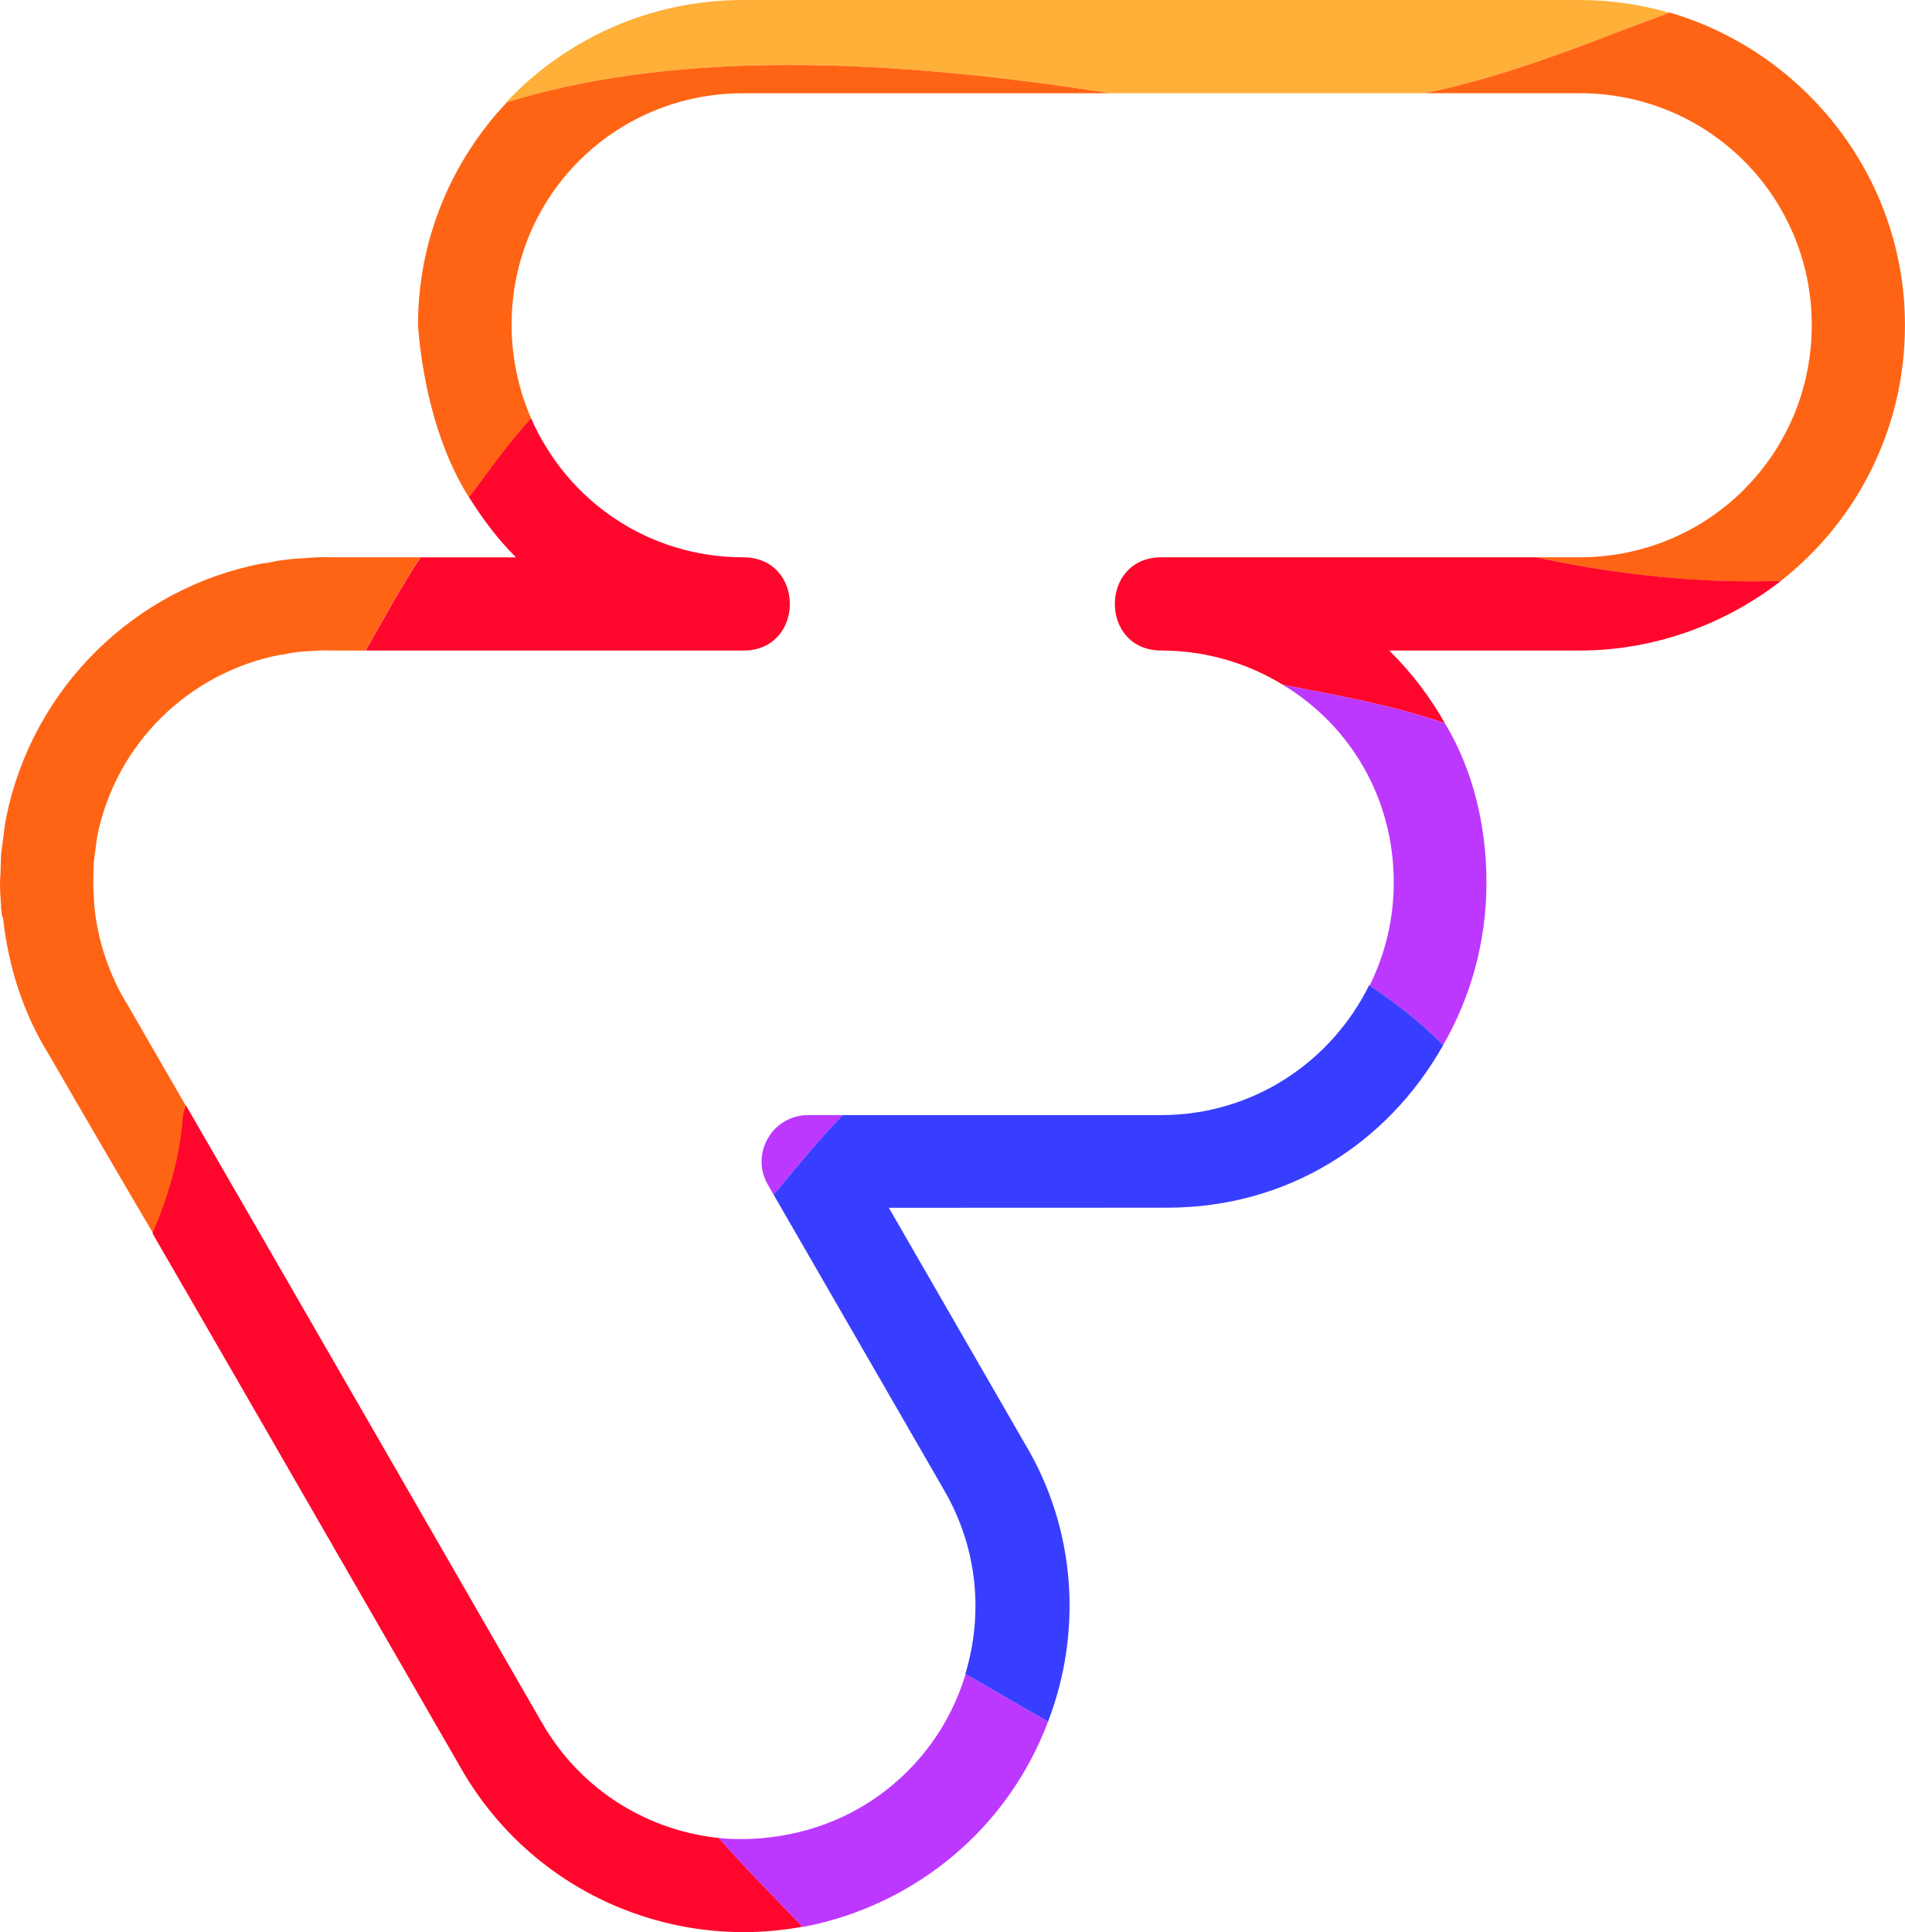
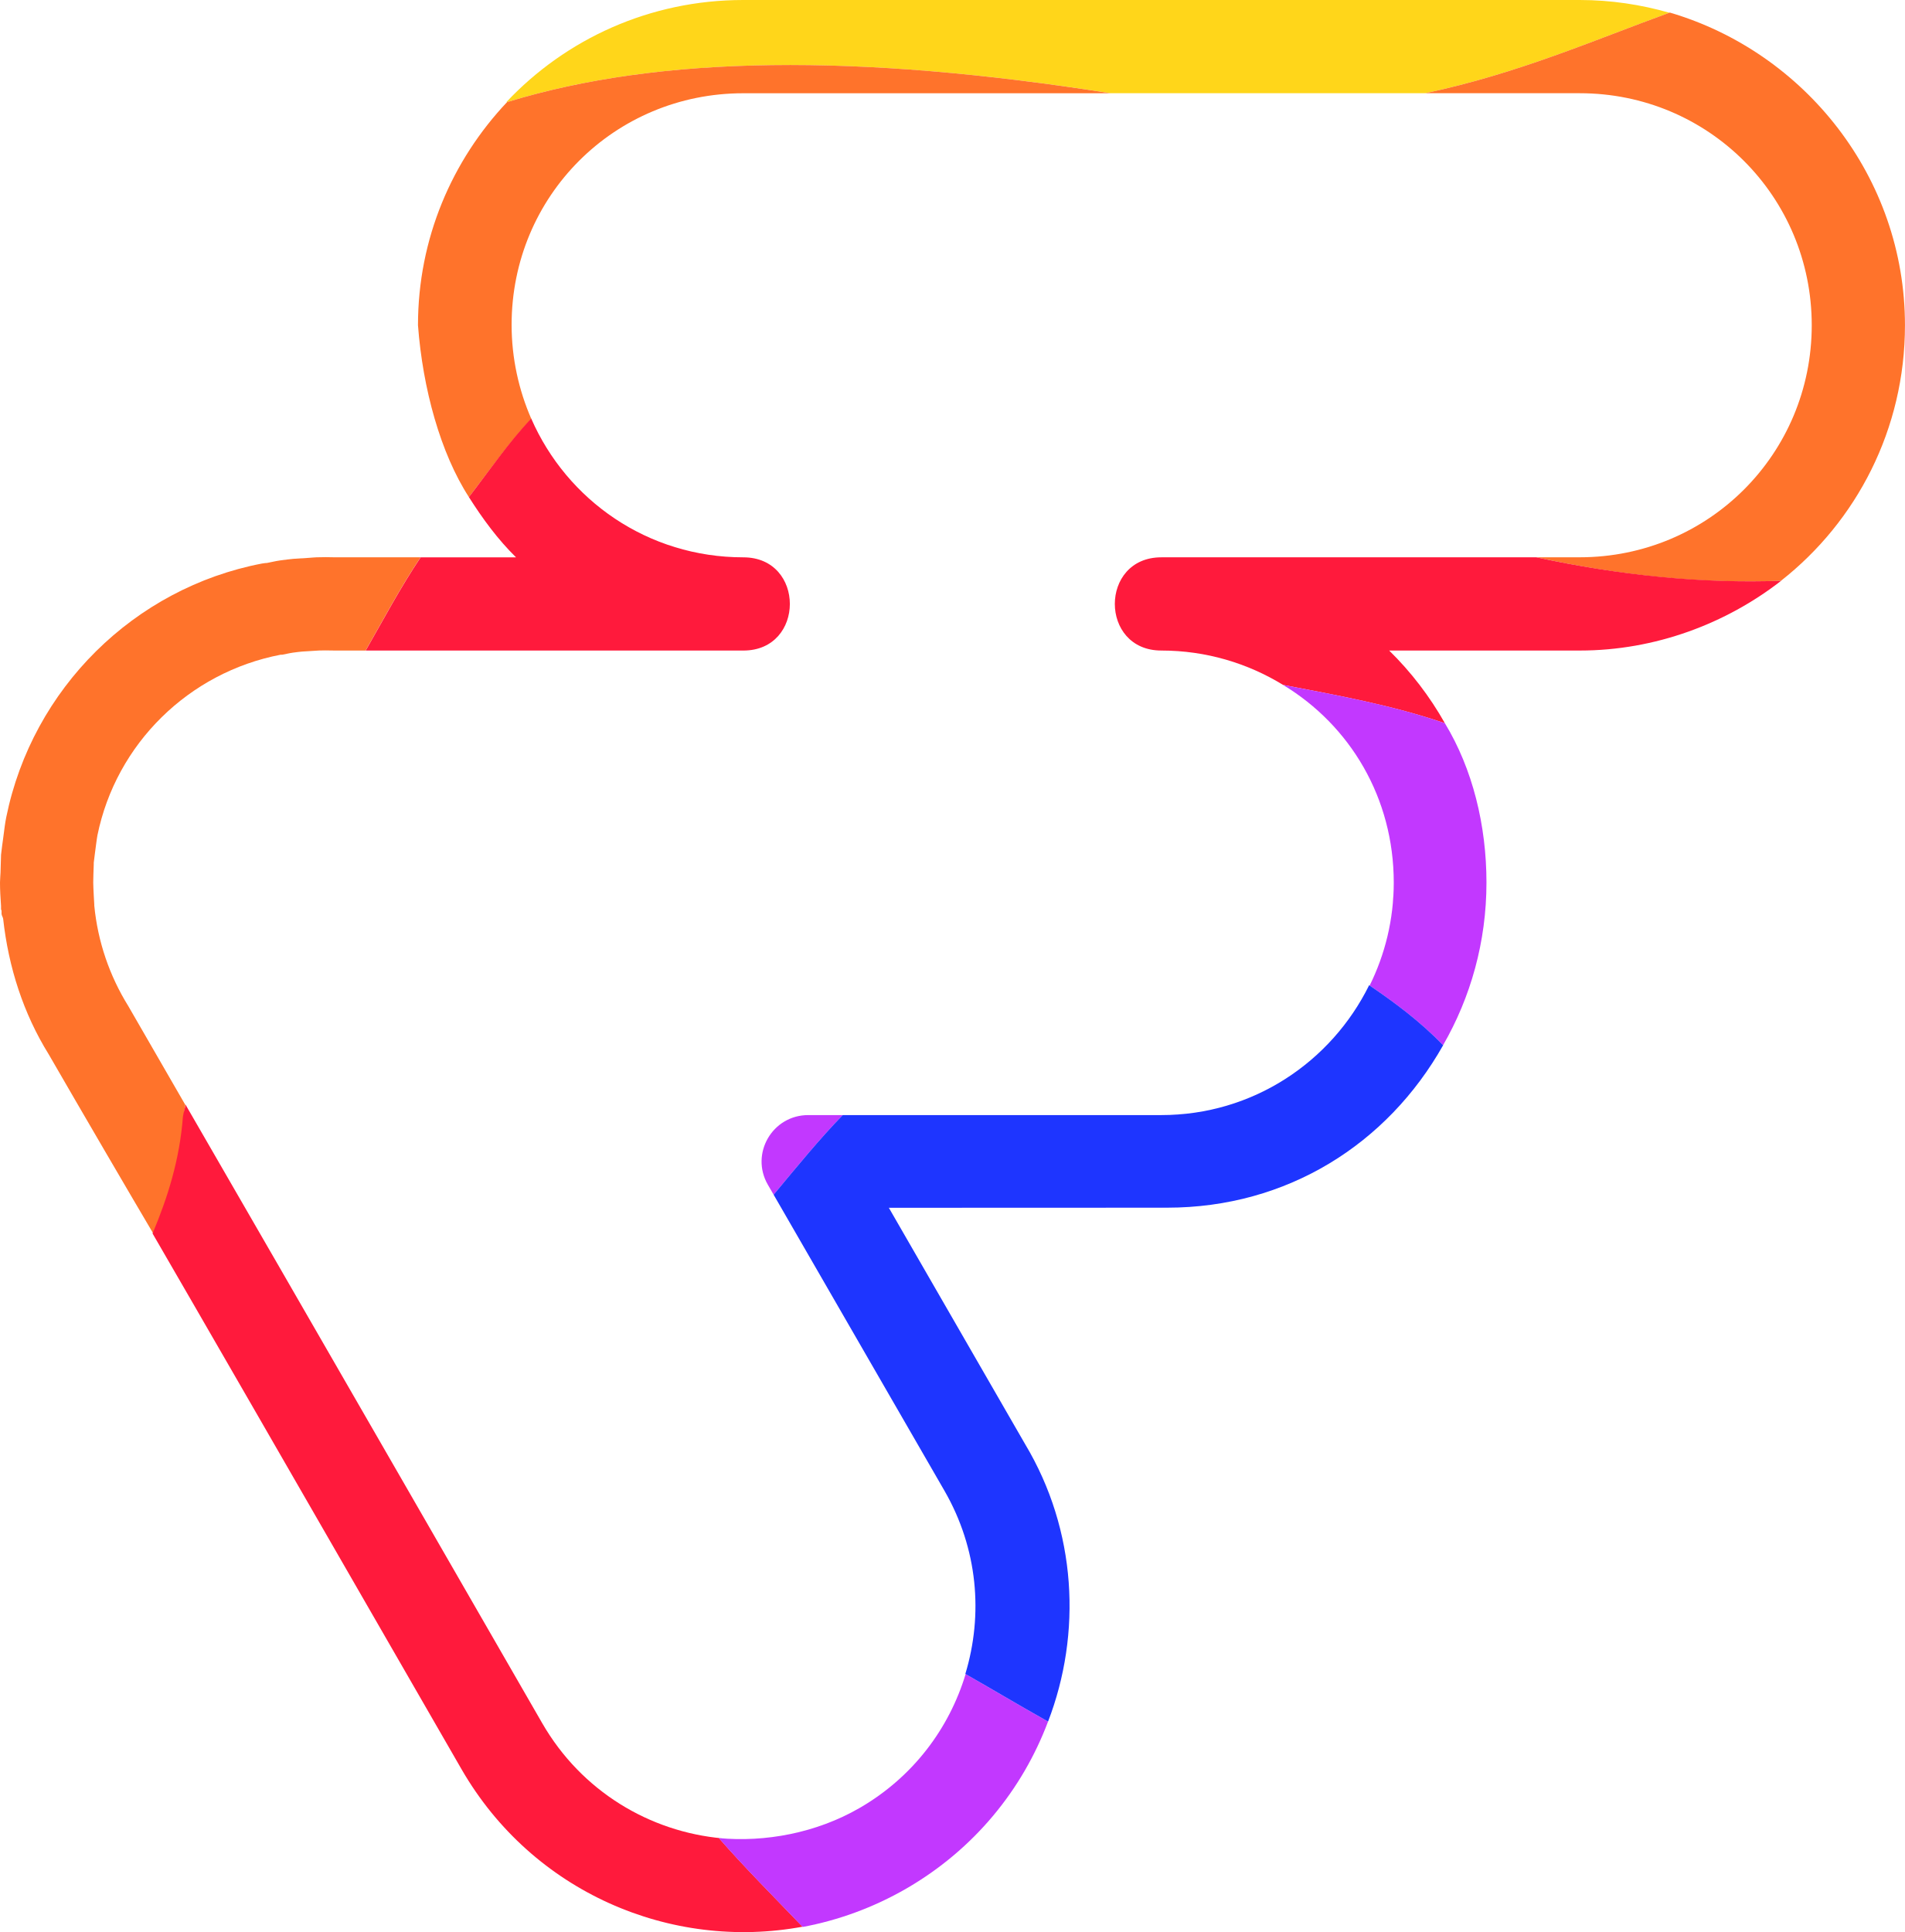
<svg xmlns="http://www.w3.org/2000/svg" height="100%" style="fill-rule:nonzero;clip-rule:evenodd;stroke-linecap:round;stroke-linejoin:round;" xml:space="preserve" width="100%" version="1.1" viewBox="0 0 113.647 115.272" id="svg890">
  <defs id="defs877">





</defs>
-   <path id="path879" style="fill:#ffb038;fill-opacity:1;stroke:none" d="M 44.344,1e-6 C 38.768,1e-6 33.756,2.332 30.223,6.078 L 30.25,6.094 C 39.396,3.286 51.193,3.191 66.25,5.562 H 85.031 C 90.551,4.4 95.157,2.376 99.602,0.76 97.901,0.275 96.11,0 94.25,0 92.691,4e-6 45.903,-3e-6 44.344,0 Z" />
-   <path id="path881" style="fill:#ff6414;fill-opacity:1;stroke:none;stroke-width:0.4;stroke-miterlimit:4;stroke-dasharray:none" d="m 99.627,0.75 c -4.452,1.618 -9.066,3.648 -14.596,4.812 h 9.219 c 7.681,0 13.844,6.163 13.844,13.844 0,7.681 -6.163,13.844 -13.844,13.844 h -2.594 c 4.947,1.071 9.707,1.582 14.438,1.406 l 0.17,-0.007 c 4.506,-3.543 7.392,-9.042 7.392,-15.243 0,-8.83 -5.982,-16.29 -14.029,-18.656 z M 46.033,3.885 c -5.975,0.078 -11.21,0.805 -15.783,2.209 -3.279,3.473 -5.312,8.141 -5.312,13.313 0.284,3.78 1.344,7.634 3.039,10.252 1.222,-1.586 2.407,-3.282 3.723,-4.668 -0.747,-1.706 -1.176,-3.621 -1.176,-5.611 0,-7.681 6.139,-13.816 13.82,-13.816 H 66.25 C 58.721,4.377 52.008,3.806 46.033,3.885 Z M 18.906,33.25 c -0.122,0.004 -0.404,0.028 -0.438,0.031 -0.055,0.005 -0.854,0.051 -0.969,0.062 -0.25,0.026 -0.496,0.053 -0.781,0.094 -0.283,0.039 -0.544,0.107 -0.812,0.156 -0.02,0.003 -0.005,-0.004 -0.031,0 0.036,-0.006 -0.154,0.011 -0.25,0.031 -7.618,1.463 -13.688,7.454 -15.25,15.125 -0.078,0.383 -0.109,0.679 -0.188,1.281 -0.006,0.045 -0.109,0.775 -0.125,0.969 -0.006,0.069 -0.021,0.706 -0.031,1.062 -10e-4,0.036 -0.031,0.461 -0.031,0.594 0,0.446 0.026,0.894 0.062,1.406 4.4e-4,0.007 -0.002,0.069 0,0.094 1.5e-4,0.011 -1.6e-4,0.021 0,0.031 6.9e-4,0.011 -8e-4,0.02 0,0.031 6.8e-4,0.011 -7.4e-4,0.019 0,0.031 0.003,0.033 0.028,0.061 0.031,0.094 0.005,0.076 -0.004,0.147 0,0.188 0.011,0.11 0.074,0.179 0.094,0.281 0.319,2.898 1.209,5.662 2.719,8.094 1.947,3.375 4.89,8.413 6.235,10.688 0.903,-2.147 1.614,-4.385 1.812,-6.969 0.013,-0.166 0.078,-0.506 0.105,-0.699 -0.864,-1.492 -3.29,-5.708 -3.402,-5.895 -1.123,-1.81 -1.824,-3.854 -2.031,-6 -3.9e-4,-0.019 7.1e-4,-0.042 0,-0.062 -6.7e-4,-0.007 -0.062,-1.014 -0.062,-1.312 0,-0.035 0.016,-0.902 0.031,-1.094 0.004,-0.05 -8e-5,-0.093 0,-0.094 8.1e-4,-0.008 0.059,-0.471 0.062,-0.5 0.034,-0.236 0.118,-0.935 0.156,-1.125 1.113,-5.468 5.453,-9.727 10.938,-10.781 0.034,-0.004 0.017,0.011 0.094,0 0.225,-0.041 0.433,-0.095 0.656,-0.125 0.237,-0.034 0.382,-0.047 0.531,-0.062 0.029,-0.003 0.98,-0.061 1,-0.062 0.232,-0.006 0.494,-0.011 0.844,0 h 1.938 c 1.073,-1.875 2.081,-3.777 3.281,-5.562 h -5.125 c -0.361,-0.013 -0.699,-0.01 -1.062,0 z" />
-   <path id="path883" style="fill:#ff072c;fill-opacity:1;stroke:none" d="m 31.695,24.971 c -1.324,1.389 -2.491,3.094 -3.719,4.688 0.815,1.287 1.729,2.532 2.812,3.594 h -5.688 c -1.2,1.785 -2.208,3.688 -3.281,5.562 h 22.531 c 3.7,0 3.7,-5.562 0,-5.562 -5.695,0 -10.523,-3.399 -12.656,-8.281 z m 37.594,8.281 c -3.7,0 -3.7,5.562 0,5.562 2.669,0 5.151,0.757 7.264,2.051 3.258,0.623 6.499,1.209 9.654,2.287 -0.902,-1.599 -2.02,-3.06 -3.324,-4.338 h 11.375 c 4.501,0 8.728,-1.608 12.014,-4.164 -4.73,0.176 -9.661,-0.328 -14.607,-1.398 z m 16.986,10.012 c 0.016,0.027 0.029,0.055 0.045,0.082 -0.015,-0.027 -0.03,-0.055 -0.045,-0.082 z m -3.889,4.84 c 0.011,0.031 0.023,0.062 0.033,0.094 -0.011,-0.031 -0.022,-0.062 -0.033,-0.094 z m 0.238,0.754 c 0.059,0.208 0.113,0.418 0.162,0.631 -0.05,-0.212 -0.102,-0.423 -0.162,-0.631 z m 0.291,1.225 c 0.061,0.324 0.113,0.651 0.15,0.982 -0.038,-0.332 -0.089,-0.659 -0.15,-0.982 z m 5.666,0.48 c 0.007,0.069 0.011,0.138 0.018,0.207 -0.007,-0.069 -0.01,-0.138 -0.018,-0.207 z m -5.482,0.838 c 0.037,0.415 0.064,0.833 0.064,1.258 -8e-6,-0.425 -0.027,-0.843 -0.064,-1.258 z m 0.064,1.258 c 0,0.45 -0.027,0.895 -0.068,1.334 0.042,-0.44 0.068,-0.883 0.068,-1.334 z m -0.115,1.711 c -0.037,0.305 -0.082,0.608 -0.139,0.906 0.057,-0.298 0.101,-0.601 0.139,-0.906 z m -0.24,1.379 c -0.06,0.264 -0.126,0.527 -0.201,0.785 0.075,-0.259 0.141,-0.52 0.201,-0.785 z m -0.344,1.252 c -0.086,0.263 -0.182,0.521 -0.283,0.777 0.101,-0.256 0.197,-0.514 0.283,-0.777 z m -0.441,1.178 c -0.144,0.332 -0.302,0.657 -0.471,0.975 0.168,-0.318 0.327,-0.642 0.471,-0.975 z m -0.543,1.121 c -0.203,0.373 -0.423,0.735 -0.658,1.086 0.235,-0.351 0.455,-0.713 0.658,-1.086 z m -0.838,1.334 c -0.167,0.238 -0.34,0.472 -0.521,0.699 0.028,-0.035 0.061,-0.065 0.088,-0.1 0.152,-0.194 0.292,-0.398 0.434,-0.6 z m -1.273,1.557 c -0.072,0.076 -0.138,0.156 -0.211,0.23 0.073,-0.074 0.139,-0.155 0.211,-0.23 z m -1.293,1.217 c -0.062,0.05 -0.129,0.093 -0.191,0.143 0.062,-0.049 0.13,-0.092 0.191,-0.143 z M 76.927,64.244 c -0.311,0.205 -0.629,0.4 -0.957,0.58 0.328,-0.18 0.646,-0.375 0.957,-0.58 z m -1.113,0.662 c -0.356,0.189 -0.718,0.369 -1.092,0.527 0.374,-0.159 0.736,-0.338 1.092,-0.527 z m -1.195,0.566 c -0.368,0.153 -0.742,0.291 -1.125,0.412 0.383,-0.121 0.758,-0.26 1.125,-0.412 z m -63.549,0.436 c -0.023,0.19 -0.143,0.548 -0.156,0.719 -0.199,2.584 -0.91,4.821 -1.812,6.969 2.082,3.603 2.595,4.476 6.031,10.438 0.019,0.034 12.358,21.448 12.406,21.531 4.234,7.333 12.484,10.846 20.346,9.391 -1.711,-1.78 -3.514,-3.593 -4.988,-5.283 0.066,0.006 0.135,0.007 0.201,0.012 -4.329,-0.391 -8.399,-2.803 -10.746,-6.869 -0.04,-0.069 -15.883,-27.58 -21.281,-36.906 z m 62.32,0.01 c -0.391,0.12 -0.791,0.221 -1.195,0.307 0.405,-0.086 0.805,-0.186 1.195,-0.307 z m -1.404,0.35 c -0.398,0.078 -0.801,0.14 -1.211,0.184 0.41,-0.043 0.813,-0.106 1.211,-0.184 z m -1.381,0.199 c -0.434,0.041 -0.872,0.066 -1.316,0.066 0.445,0 0.883,-0.026 1.316,-0.066 z M 51.289,107.877 c -0.361,0.208 -0.729,0.39 -1.1,0.562 0.373,-0.171 0.741,-0.356 1.1,-0.562 z m -1.85,0.877 c -0.079,0.032 -0.159,0.064 -0.238,0.094 0.08,-0.029 0.159,-0.063 0.238,-0.094 z m 2.996,4.773 c -0.211,0.097 -0.426,0.177 -0.639,0.266 0.213,-0.089 0.428,-0.169 0.639,-0.266 z m -1.678,0.672 c -0.255,0.089 -0.513,0.168 -0.77,0.246 0.257,-0.078 0.514,-0.156 0.77,-0.246 z m -1.703,0.508 c -0.267,0.067 -0.533,0.128 -0.801,0.184 0.268,-0.055 0.534,-0.117 0.801,-0.184 z" />
-   <path id="path885" style="fill:#bd38ff;fill-opacity:1;stroke:none" d="m 76.552,40.865 c 4.006,2.42 6.603,6.75 6.604,11.791 0,2.211 -0.523,4.294 -1.438,6.146 1.479,1.005 3.024,2.146 4.379,3.561 1.646,-2.853 2.59,-6.166 2.59,-9.707 0,-3.4 -0.819,-6.769 -2.48,-9.504 -3.192,-1.092 -6.357,-1.655 -9.654,-2.287 z m 9.465,21.635 c -0.088,0.154 -0.182,0.303 -0.273,0.453 0.093,-0.149 0.184,-0.301 0.273,-0.453 z m -13.723,3.701 c -0.036,0.008 -0.072,0.014 -0.107,0.021 0.036,-0.008 0.072,-0.014 0.107,-0.021 z m -0.855,0.158 c -0.096,0.015 -0.191,0.03 -0.287,0.043 0.096,-0.013 0.192,-0.028 0.287,-0.043 z m -0.98,0.117 c -0.074,0.006 -0.148,0.014 -0.223,0.02 0.075,-0.005 0.148,-0.013 0.223,-0.02 z m -22.24,0.055 c -2.136,0 -3.474,2.306 -2.406,4.156 l 0.344,0.594 c 1.383,-1.662 2.773,-3.367 4.125,-4.75 z m 22.123,5.502 c -0.117,0.004 -0.232,0.01 -0.35,0.012 0.116,-0.004 0.234,-0.005 0.35,-0.012 z m -0.83,0.023 -16.48,0.006 h 16.25 c 0.077,0 0.153,-0.005 0.23,-0.006 z M 56.343,88.937 c 0.226,0.392 0.427,0.79 0.611,1.193 -0.184,-0.403 -0.385,-0.801 -0.611,-1.193 z m 0.66,1.297 c 0.167,0.374 0.313,0.754 0.445,1.135 -0.131,-0.381 -0.278,-0.76 -0.445,-1.135 z m 0.52,1.344 c 0.112,0.34 0.203,0.682 0.287,1.025 -0.083,-0.344 -0.176,-0.686 -0.287,-1.025 z m 0.379,1.412 c 0.062,0.29 0.109,0.58 0.152,0.871 -0.042,-0.291 -0.091,-0.581 -0.152,-0.871 z m -0.291,6.895 c -0.981,3.249 -3.144,6.151 -6.33,7.99 -2.595,1.498 -5.633,2.05 -8.393,1.795 1.479,1.696 3.289,3.516 5.004,5.301 2.108,-0.394 4.204,-1.149 6.17,-2.283 4.056,-2.342 6.943,-5.915 8.467,-9.971 -1.989,-1.119 -3.252,-1.887 -4.918,-2.832 z m 4.918,2.832 c 0.043,-0.114 0.081,-0.229 0.121,-0.344 -0.041,0.114 -0.077,0.23 -0.121,0.344 z" />
-   <path shape-rendering="optimizeQuality" stroke="#383eff" stroke-width="1.6" d="m 81.688,58.781 c -2.262,4.582 -6.937,7.75 -12.406,7.75 h -19 c -1.352,1.383 -2.742,3.088 -4.125,4.75 l 10.188,17.656 c 2.003,3.47 2.322,7.399 1.25,10.938 1.676,0.95 2.94,1.719 4.936,2.842 2.021,-5.252 1.719,-11.402 -1.374,-16.561 l -8.125,-14.094 16.601,-0.006 c 7.164,0 13.142,-3.797 16.468,-9.691 -1.365,-1.425 -2.924,-2.573 -4.413,-3.584 z" fill="#383eff" stroke-linecap="square" opacity="1" stroke-linejoin="round" id="path887" style="stroke:none" />
+   <path id="path879" style="fill:#ffd61a;fill-opacity:1;stroke:none" d="M 44.344,1e-6 C 38.768,1e-6 33.756,2.332 30.223,6.078 L 30.25,6.094 C 39.396,3.286 51.193,3.191 66.25,5.562 H 85.031 C 90.551,4.4 95.157,2.376 99.602,0.76 97.901,0.275 96.11,0 94.25,0 92.691,4e-6 45.903,-3e-6 44.344,0 Z" />
+   <path id="path881" style="fill:#ff732b;fill-opacity:1;stroke:none;stroke-width:0.4;stroke-miterlimit:4;stroke-dasharray:none" d="m 99.627,0.75 c -4.452,1.618 -9.066,3.648 -14.596,4.812 h 9.219 c 7.681,0 13.844,6.163 13.844,13.844 0,7.681 -6.163,13.844 -13.844,13.844 h -2.594 c 4.947,1.071 9.707,1.582 14.438,1.406 l 0.17,-0.007 c 4.506,-3.543 7.392,-9.042 7.392,-15.243 0,-8.83 -5.982,-16.29 -14.029,-18.656 z M 46.033,3.885 c -5.975,0.078 -11.21,0.805 -15.783,2.209 -3.279,3.473 -5.312,8.141 -5.312,13.313 0.284,3.78 1.344,7.634 3.039,10.252 1.222,-1.586 2.407,-3.282 3.723,-4.668 -0.747,-1.706 -1.176,-3.621 -1.176,-5.611 0,-7.681 6.139,-13.816 13.82,-13.816 H 66.25 C 58.721,4.377 52.008,3.806 46.033,3.885 Z M 18.906,33.25 c -0.122,0.004 -0.404,0.028 -0.438,0.031 -0.055,0.005 -0.854,0.051 -0.969,0.062 -0.25,0.026 -0.496,0.053 -0.781,0.094 -0.283,0.039 -0.544,0.107 -0.812,0.156 -0.02,0.003 -0.005,-0.004 -0.031,0 0.036,-0.006 -0.154,0.011 -0.25,0.031 -7.618,1.463 -13.688,7.454 -15.25,15.125 -0.078,0.383 -0.109,0.679 -0.188,1.281 -0.006,0.045 -0.109,0.775 -0.125,0.969 -0.006,0.069 -0.021,0.706 -0.031,1.062 -10e-4,0.036 -0.031,0.461 -0.031,0.594 0,0.446 0.026,0.894 0.062,1.406 4.4e-4,0.007 -0.002,0.069 0,0.094 1.5e-4,0.011 -1.6e-4,0.021 0,0.031 6.9e-4,0.011 -8e-4,0.02 0,0.031 6.8e-4,0.011 -7.4e-4,0.019 0,0.031 0.003,0.033 0.028,0.061 0.031,0.094 0.005,0.076 -0.004,0.147 0,0.188 0.011,0.11 0.074,0.179 0.094,0.281 0.319,2.898 1.209,5.662 2.719,8.094 1.947,3.375 4.89,8.413 6.235,10.688 0.903,-2.147 1.614,-4.385 1.812,-6.969 0.013,-0.166 0.078,-0.506 0.105,-0.699 -0.864,-1.492 -3.29,-5.708 -3.402,-5.895 -1.123,-1.81 -1.824,-3.854 -2.031,-6 -3.9e-4,-0.019 7.1e-4,-0.042 0,-0.062 -6.7e-4,-0.007 -0.062,-1.014 -0.062,-1.312 0,-0.035 0.016,-0.902 0.031,-1.094 0.004,-0.05 -8e-5,-0.093 0,-0.094 8.1e-4,-0.008 0.059,-0.471 0.062,-0.5 0.034,-0.236 0.118,-0.935 0.156,-1.125 1.113,-5.468 5.453,-9.727 10.938,-10.781 0.034,-0.004 0.017,0.011 0.094,0 0.225,-0.041 0.433,-0.095 0.656,-0.125 0.237,-0.034 0.382,-0.047 0.531,-0.062 0.029,-0.003 0.98,-0.061 1,-0.062 0.232,-0.006 0.494,-0.011 0.844,0 h 1.938 c 1.073,-1.875 2.081,-3.777 3.281,-5.562 h -5.125 c -0.361,-0.013 -0.699,-0.01 -1.062,0 z" />
+   <path id="path883" style="fill:#ff1a3c;fill-opacity:1;stroke:none" d="m 31.695,24.971 c -1.324,1.389 -2.491,3.094 -3.719,4.688 0.815,1.287 1.729,2.532 2.812,3.594 h -5.688 c -1.2,1.785 -2.208,3.688 -3.281,5.562 h 22.531 c 3.7,0 3.7,-5.562 0,-5.562 -5.695,0 -10.523,-3.399 -12.656,-8.281 z m 37.594,8.281 c -3.7,0 -3.7,5.562 0,5.562 2.669,0 5.151,0.757 7.264,2.051 3.258,0.623 6.499,1.209 9.654,2.287 -0.902,-1.599 -2.02,-3.06 -3.324,-4.338 h 11.375 c 4.501,0 8.728,-1.608 12.014,-4.164 -4.73,0.176 -9.661,-0.328 -14.607,-1.398 z m 16.986,10.012 c 0.016,0.027 0.029,0.055 0.045,0.082 -0.015,-0.027 -0.03,-0.055 -0.045,-0.082 z m -3.889,4.84 c 0.011,0.031 0.023,0.062 0.033,0.094 -0.011,-0.031 -0.022,-0.062 -0.033,-0.094 z m 0.238,0.754 c 0.059,0.208 0.113,0.418 0.162,0.631 -0.05,-0.212 -0.102,-0.423 -0.162,-0.631 z m 0.291,1.225 c 0.061,0.324 0.113,0.651 0.15,0.982 -0.038,-0.332 -0.089,-0.659 -0.15,-0.982 z m 5.666,0.48 c 0.007,0.069 0.011,0.138 0.018,0.207 -0.007,-0.069 -0.01,-0.138 -0.018,-0.207 z m -5.482,0.838 c 0.037,0.415 0.064,0.833 0.064,1.258 -8e-6,-0.425 -0.027,-0.843 -0.064,-1.258 z m 0.064,1.258 c 0,0.45 -0.027,0.895 -0.068,1.334 0.042,-0.44 0.068,-0.883 0.068,-1.334 z m -0.115,1.711 c -0.037,0.305 -0.082,0.608 -0.139,0.906 0.057,-0.298 0.101,-0.601 0.139,-0.906 z m -0.24,1.379 c -0.06,0.264 -0.126,0.527 -0.201,0.785 0.075,-0.259 0.141,-0.52 0.201,-0.785 z m -0.344,1.252 c -0.086,0.263 -0.182,0.521 -0.283,0.777 0.101,-0.256 0.197,-0.514 0.283,-0.777 z m -0.441,1.178 c -0.144,0.332 -0.302,0.657 -0.471,0.975 0.168,-0.318 0.327,-0.642 0.471,-0.975 z m -0.543,1.121 c -0.203,0.373 -0.423,0.735 -0.658,1.086 0.235,-0.351 0.455,-0.713 0.658,-1.086 z m -0.838,1.334 c -0.167,0.238 -0.34,0.472 -0.521,0.699 0.028,-0.035 0.061,-0.065 0.088,-0.1 0.152,-0.194 0.292,-0.398 0.434,-0.6 z m -1.273,1.557 c -0.072,0.076 -0.138,0.156 -0.211,0.23 0.073,-0.074 0.139,-0.155 0.211,-0.23 z m -1.293,1.217 c -0.062,0.05 -0.129,0.093 -0.191,0.143 0.062,-0.049 0.13,-0.092 0.191,-0.143 z M 76.927,64.244 c -0.311,0.205 -0.629,0.4 -0.957,0.58 0.328,-0.18 0.646,-0.375 0.957,-0.58 z m -1.113,0.662 c -0.356,0.189 -0.718,0.369 -1.092,0.527 0.374,-0.159 0.736,-0.338 1.092,-0.527 z m -1.195,0.566 c -0.368,0.153 -0.742,0.291 -1.125,0.412 0.383,-0.121 0.758,-0.26 1.125,-0.412 z m -63.549,0.436 c -0.023,0.19 -0.143,0.548 -0.156,0.719 -0.199,2.584 -0.91,4.821 -1.812,6.969 2.082,3.603 2.595,4.476 6.031,10.438 0.019,0.034 12.358,21.448 12.406,21.531 4.234,7.333 12.484,10.846 20.346,9.391 -1.711,-1.78 -3.514,-3.593 -4.988,-5.283 0.066,0.006 0.135,0.007 0.201,0.012 -4.329,-0.391 -8.399,-2.803 -10.746,-6.869 -0.04,-0.069 -15.883,-27.58 -21.281,-36.906 z m 62.32,0.01 c -0.391,0.12 -0.791,0.221 -1.195,0.307 0.405,-0.086 0.805,-0.186 1.195,-0.307 z m -1.404,0.35 c -0.398,0.078 -0.801,0.14 -1.211,0.184 0.41,-0.043 0.813,-0.106 1.211,-0.184 z m -1.381,0.199 c -0.434,0.041 -0.872,0.066 -1.316,0.066 0.445,0 0.883,-0.026 1.316,-0.066 z M 51.289,107.877 c -0.361,0.208 -0.729,0.39 -1.1,0.562 0.373,-0.171 0.741,-0.356 1.1,-0.562 z m -1.85,0.877 c -0.079,0.032 -0.159,0.064 -0.238,0.094 0.08,-0.029 0.159,-0.063 0.238,-0.094 z m 2.996,4.773 c -0.211,0.097 -0.426,0.177 -0.639,0.266 0.213,-0.089 0.428,-0.169 0.639,-0.266 z m -1.678,0.672 c -0.255,0.089 -0.513,0.168 -0.77,0.246 0.257,-0.078 0.514,-0.156 0.77,-0.246 z m -1.703,0.508 c -0.267,0.067 -0.533,0.128 -0.801,0.184 0.268,-0.055 0.534,-0.117 0.801,-0.184 z" />
+   <path id="path885" style="fill:#c238ff;fill-opacity:1;stroke:none" d="m 76.552,40.865 c 4.006,2.42 6.603,6.75 6.604,11.791 0,2.211 -0.523,4.294 -1.438,6.146 1.479,1.005 3.024,2.146 4.379,3.561 1.646,-2.853 2.59,-6.166 2.59,-9.707 0,-3.4 -0.819,-6.769 -2.48,-9.504 -3.192,-1.092 -6.357,-1.655 -9.654,-2.287 z m 9.465,21.635 c -0.088,0.154 -0.182,0.303 -0.273,0.453 0.093,-0.149 0.184,-0.301 0.273,-0.453 z m -13.723,3.701 c -0.036,0.008 -0.072,0.014 -0.107,0.021 0.036,-0.008 0.072,-0.014 0.107,-0.021 z m -0.855,0.158 c -0.096,0.015 -0.191,0.03 -0.287,0.043 0.096,-0.013 0.192,-0.028 0.287,-0.043 z m -0.98,0.117 c -0.074,0.006 -0.148,0.014 -0.223,0.02 0.075,-0.005 0.148,-0.013 0.223,-0.02 z m -22.24,0.055 c -2.136,0 -3.474,2.306 -2.406,4.156 l 0.344,0.594 c 1.383,-1.662 2.773,-3.367 4.125,-4.75 z m 22.123,5.502 c -0.117,0.004 -0.232,0.01 -0.35,0.012 0.116,-0.004 0.234,-0.005 0.35,-0.012 z m -0.83,0.023 -16.48,0.006 h 16.25 c 0.077,0 0.153,-0.005 0.23,-0.006 z M 56.343,88.937 c 0.226,0.392 0.427,0.79 0.611,1.193 -0.184,-0.403 -0.385,-0.801 -0.611,-1.193 z m 0.66,1.297 c 0.167,0.374 0.313,0.754 0.445,1.135 -0.131,-0.381 -0.278,-0.76 -0.445,-1.135 z m 0.52,1.344 c 0.112,0.34 0.203,0.682 0.287,1.025 -0.083,-0.344 -0.176,-0.686 -0.287,-1.025 z m 0.379,1.412 c 0.062,0.29 0.109,0.58 0.152,0.871 -0.042,-0.291 -0.091,-0.581 -0.152,-0.871 z m -0.291,6.895 c -0.981,3.249 -3.144,6.151 -6.33,7.99 -2.595,1.498 -5.633,2.05 -8.393,1.795 1.479,1.696 3.289,3.516 5.004,5.301 2.108,-0.394 4.204,-1.149 6.17,-2.283 4.056,-2.342 6.943,-5.915 8.467,-9.971 -1.989,-1.119 -3.252,-1.887 -4.918,-2.832 z m 4.918,2.832 c 0.043,-0.114 0.081,-0.229 0.121,-0.344 -0.041,0.114 -0.077,0.23 -0.121,0.344 z" />
+   <path shape-rendering="optimizeQuality" stroke="#383eff" stroke-width="1.6" d="m 81.688,58.781 c -2.262,4.582 -6.937,7.75 -12.406,7.75 h -19 c -1.352,1.383 -2.742,3.088 -4.125,4.75 l 10.188,17.656 c 2.003,3.47 2.322,7.399 1.25,10.938 1.676,0.95 2.94,1.719 4.936,2.842 2.021,-5.252 1.719,-11.402 -1.374,-16.561 l -8.125,-14.094 16.601,-0.006 c 7.164,0 13.142,-3.797 16.468,-9.691 -1.365,-1.425 -2.924,-2.573 -4.413,-3.584 z" fill="#383eff" stroke-linecap="square" opacity="1" stroke-linejoin="round" id="path887" style="stroke:none;fill:#1e35ff;fill-opacity:1" />
</svg>
